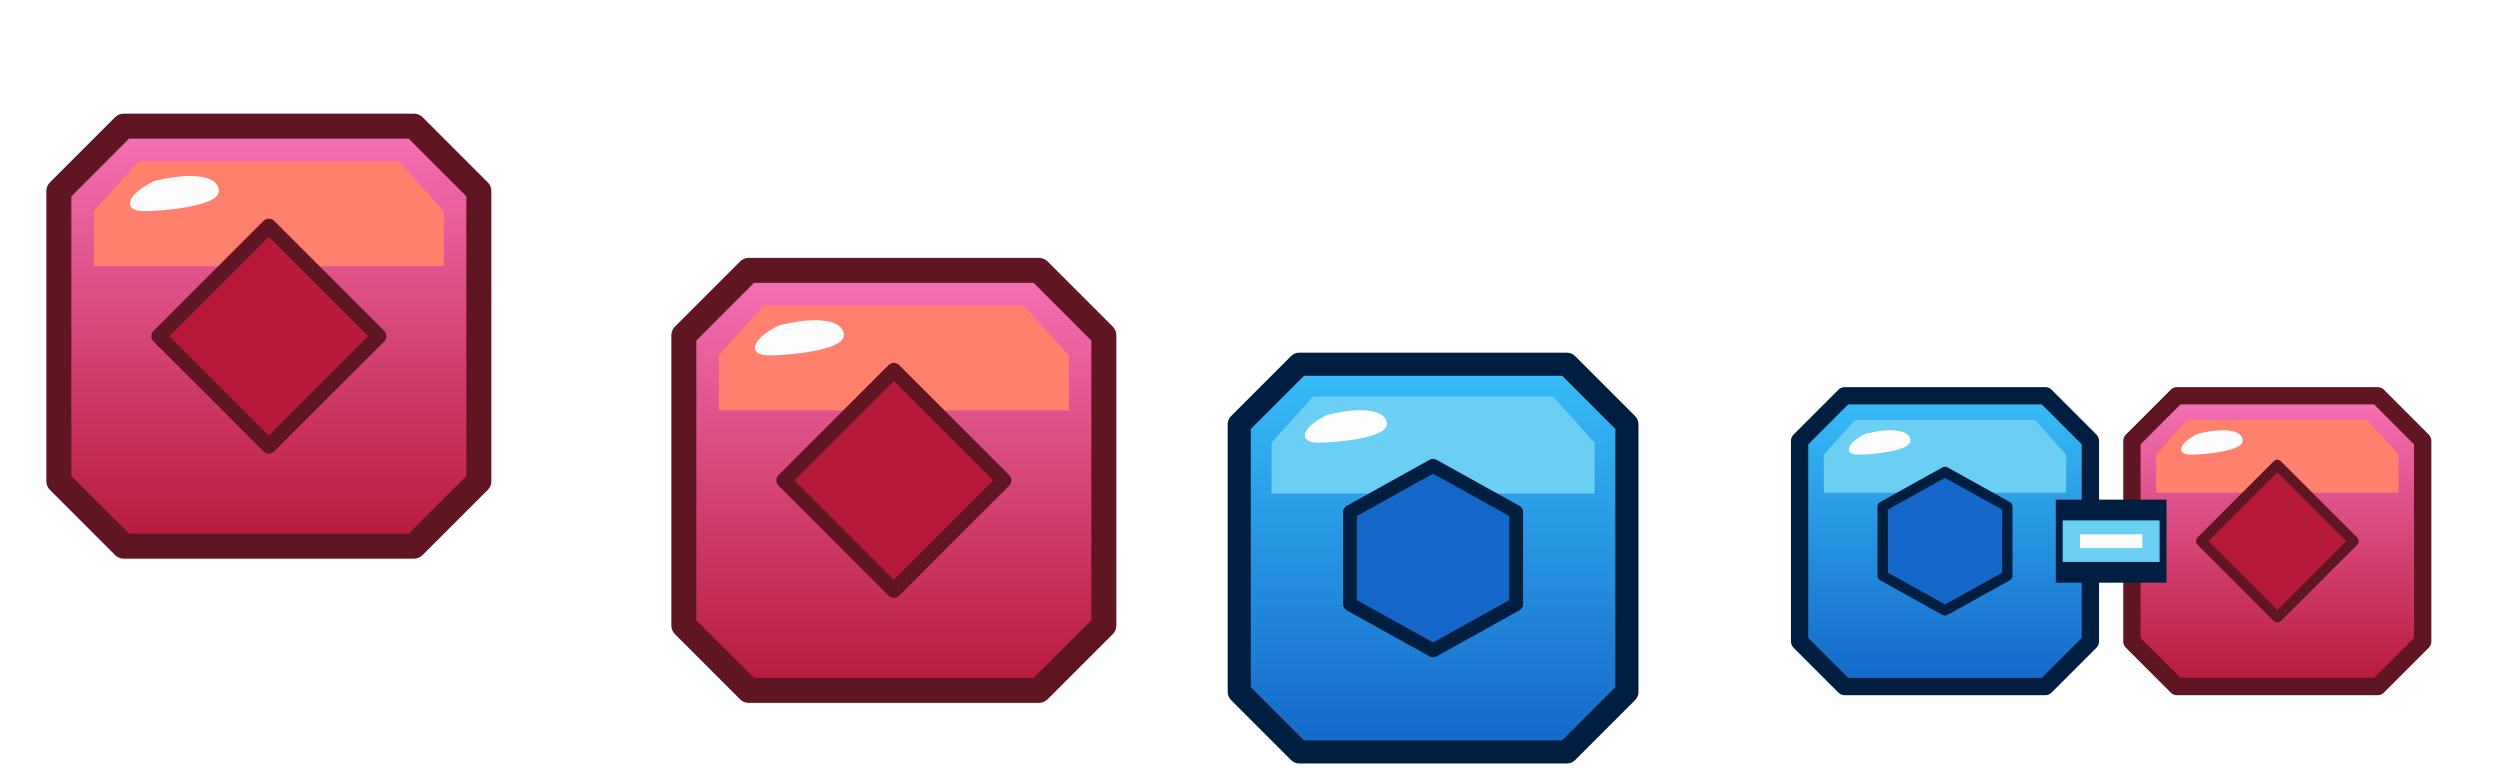
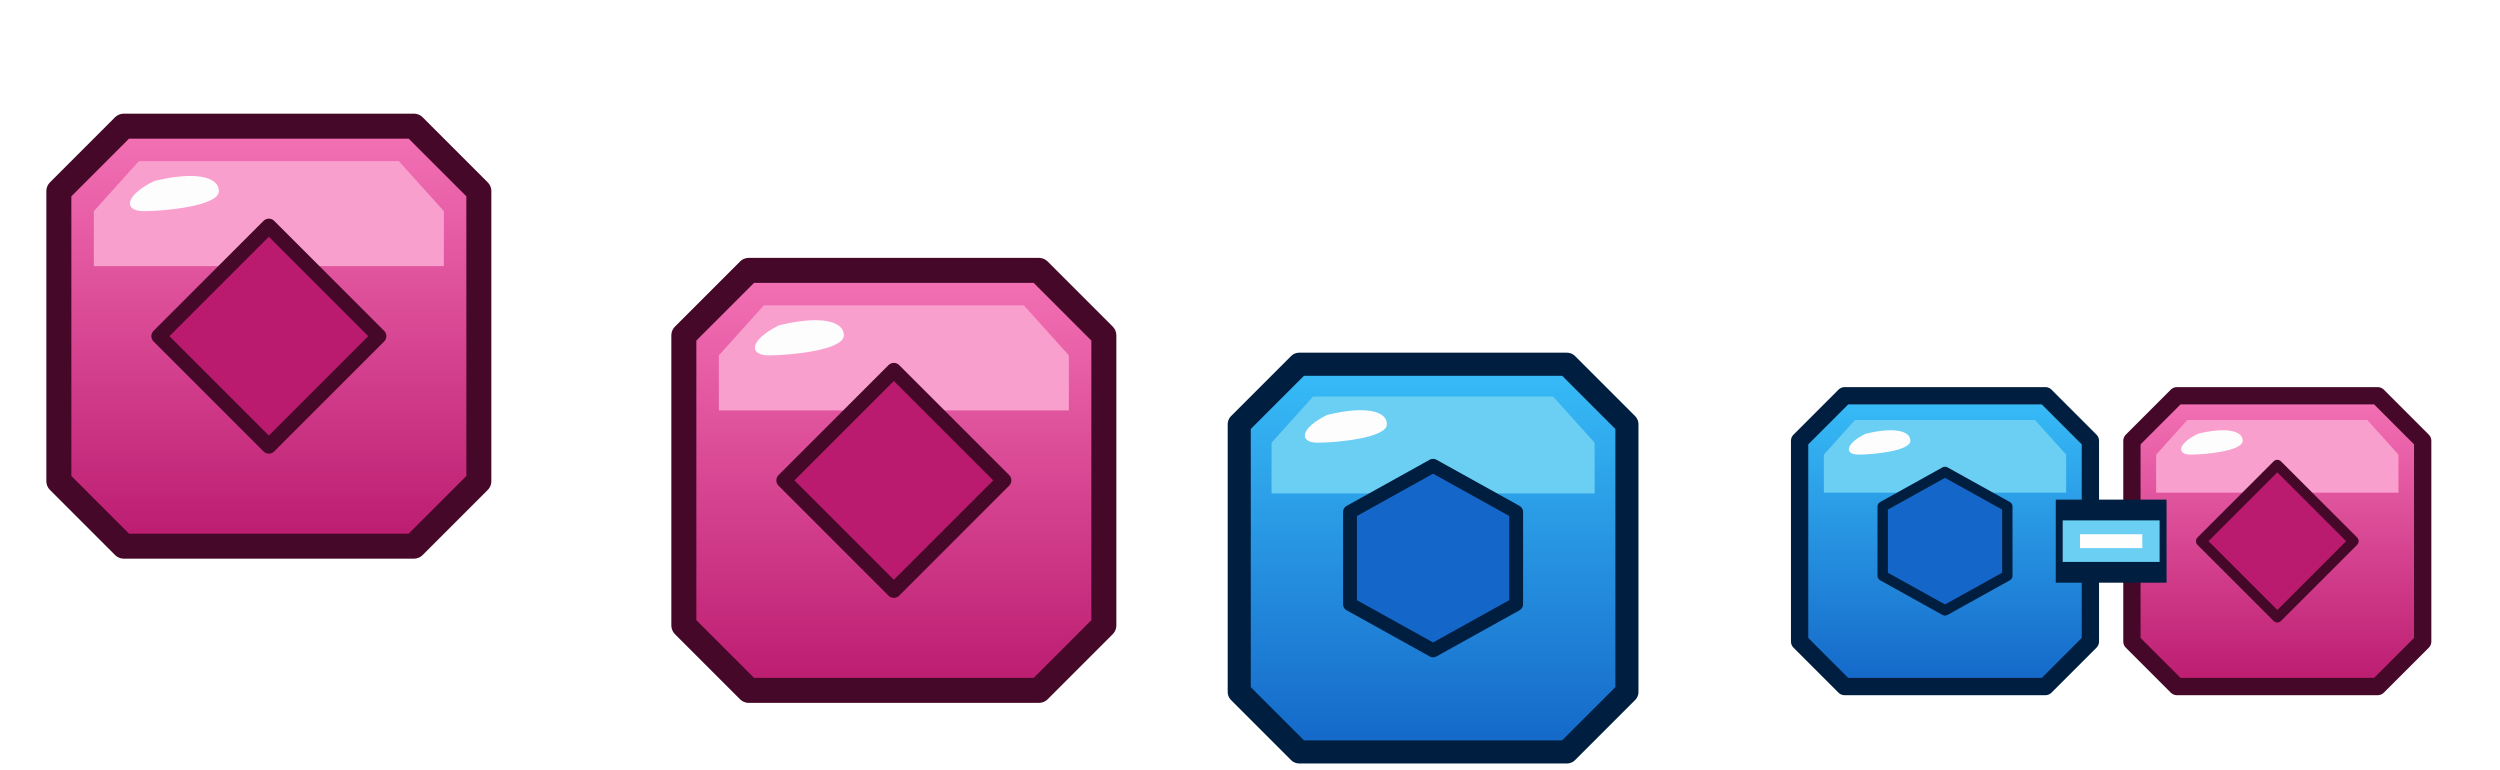
<svg xmlns="http://www.w3.org/2000/svg" viewBox="0 0 260 80">
  <g transform="translate(3 10) scale(.52)" opacity="1">
    <defs>
      <linearGradient id="motif-0-volume" x2="0" y2="1">
        <stop stop-color="#F472B6" />
-         <stop offset="1" stop-color="#B71939" />
+         <stop offset="1" stop-color="#BB1B6F" />
      </linearGradient>
    </defs>
-     <polygon points="19,6 77,6 90,19 90,77 77,90 19,90 6,77 6,19" fill="url(#motif-0-volume)" stroke="#601523" stroke-width="5" stroke-linejoin="round" />
-     <path d="M22 13H74L83 23V34H13V23Z" fill="#FF806D" />
-     <polygon points="48,26 70,48 48,70 26,48" fill="#B71939" stroke="#601523" stroke-width="3" stroke-linejoin="round" />
+     <polygon points="19,6 77,6 90,19 90,77 77,90 19,90 6,77 6,19" fill="url(#motif-0-volume)" stroke="#450828" stroke-width="5" stroke-linejoin="round" />
+     <path d="M22 13H74L83 23V34H13V23Z" fill="#F99FCE" />
+     <polygon points="48,26 70,48 48,70 26,48" fill="#BB1B6F" stroke="#450828" stroke-width="3" stroke-linejoin="round" />
    <path d="M25 17c8-2 13-1 13 2s-11 4-15 4-4-3 2-6z" fill="#FDFDFD" />
  </g>
  <g transform="translate(68 25) scale(.52)" opacity="1">
    <defs>
      <linearGradient id="motif-1-volume" x2="0" y2="1">
        <stop stop-color="#F472B6" />
-         <stop offset="1" stop-color="#B71939" />
+         <stop offset="1" stop-color="#BB1B6F" />
      </linearGradient>
    </defs>
-     <polygon points="19,6 77,6 90,19 90,77 77,90 19,90 6,77 6,19" fill="url(#motif-1-volume)" stroke="#601523" stroke-width="5" stroke-linejoin="round" />
-     <path d="M22 13H74L83 23V34H13V23Z" fill="#FF806D" />
-     <polygon points="48,26 70,48 48,70 26,48" fill="#B71939" stroke="#601523" stroke-width="3" stroke-linejoin="round" />
+     <polygon points="19,6 77,6 90,19 90,77 77,90 19,90 6,77 6,19" fill="url(#motif-1-volume)" stroke="#450828" stroke-width="5" stroke-linejoin="round" />
+     <path d="M22 13H74L83 23V34H13V23Z" fill="#F99FCE" />
+     <polygon points="48,26 70,48 48,70 26,48" fill="#BB1B6F" stroke="#450828" stroke-width="3" stroke-linejoin="round" />
    <path d="M25 17c8-2 13-1 13 2s-11 4-15 4-4-3 2-6z" fill="#FDFDFD" />
  </g>
  <g transform="translate(126 35) scale(.48)" opacity="1">
    <defs>
      <linearGradient id="motif-2-volume" x2="0" y2="1">
        <stop stop-color="#38BDF8" />
        <stop offset="1" stop-color="#1467C8" />
      </linearGradient>
    </defs>
    <polygon points="19,6 77,6 90,19 90,77 77,90 19,90 6,77 6,19" fill="url(#motif-2-volume)" stroke="#001E40" stroke-width="5" stroke-linejoin="round" />
    <path d="M22 13H74L83 23V34H13V23Z" fill="#6BCEF3" />
    <polygon points="48,28 66,38 66,58 48,68 30,58 30,38" fill="#1467C8" stroke="#001E40" stroke-width="3" stroke-linejoin="round" />
    <path d="M25 17c8-2 13-1 13 2s-11 4-15 4-4-3 2-6z" fill="#FDFDFD" />
  </g>
  <g transform="translate(185 39) scale(.36)" opacity="1">
    <g transform="translate(0 0)">
      <defs>
        <linearGradient id="motif-3-volume-cyan" x2="0" y2="1">
          <stop stop-color="#38BDF8" />
          <stop offset="1" stop-color="#1467C8" />
        </linearGradient>
      </defs>
      <polygon points="19,6 77,6 90,19 90,77 77,90 19,90 6,77 6,19" fill="url(#motif-3-volume-cyan)" stroke="#001E40" stroke-width="5" stroke-linejoin="round" />
      <path d="M22 13H74L83 23V34H13V23Z" fill="#6BCEF3" />
      <polygon points="48,28 66,38 66,58 48,68 30,58 30,38" fill="#1467C8" stroke="#001E40" stroke-width="3" stroke-linejoin="round" />
      <path d="M25 17c8-2 13-1 13 2s-11 4-15 4-4-3 2-6z" fill="#FDFDFD" />
    </g>
    <g transform="translate(96 0)">
      <defs>
        <linearGradient id="motif-3-volume-magenta" x2="0" y2="1">
          <stop stop-color="#F472B6" />
-           <stop offset="1" stop-color="#B71939" />
+           <stop offset="1" stop-color="#BB1B6F" />
        </linearGradient>
      </defs>
-       <polygon points="19,6 77,6 90,19 90,77 77,90 19,90 6,77 6,19" fill="url(#motif-3-volume-magenta)" stroke="#601523" stroke-width="5" stroke-linejoin="round" />
-       <path d="M22 13H74L83 23V34H13V23Z" fill="#FF806D" />
-       <polygon points="48,26 70,48 48,70 26,48" fill="#B71939" stroke="#601523" stroke-width="3" stroke-linejoin="round" />
+       <polygon points="19,6 77,6 90,19 90,77 77,90 19,90 6,77 6,19" fill="url(#motif-3-volume-magenta)" stroke="#450828" stroke-width="5" stroke-linejoin="round" />
+       <path d="M22 13H74L83 23V34H13V23Z" fill="#F99FCE" />
+       <polygon points="48,26 70,48 48,70 26,48" fill="#BB1B6F" stroke="#450828" stroke-width="3" stroke-linejoin="round" />
      <path d="M25 17c8-2 13-1 13 2s-11 4-15 4-4-3 2-6z" fill="#FDFDFD" />
    </g>
    <path d="M80 36h32v24H80Z" fill="#001E40" />
    <path d="M82 42h28v12H82Z" fill="#6BCEF3" />
    <path d="M87 46h18v4H87Z" fill="#FDFDFD" />
  </g>
</svg>
